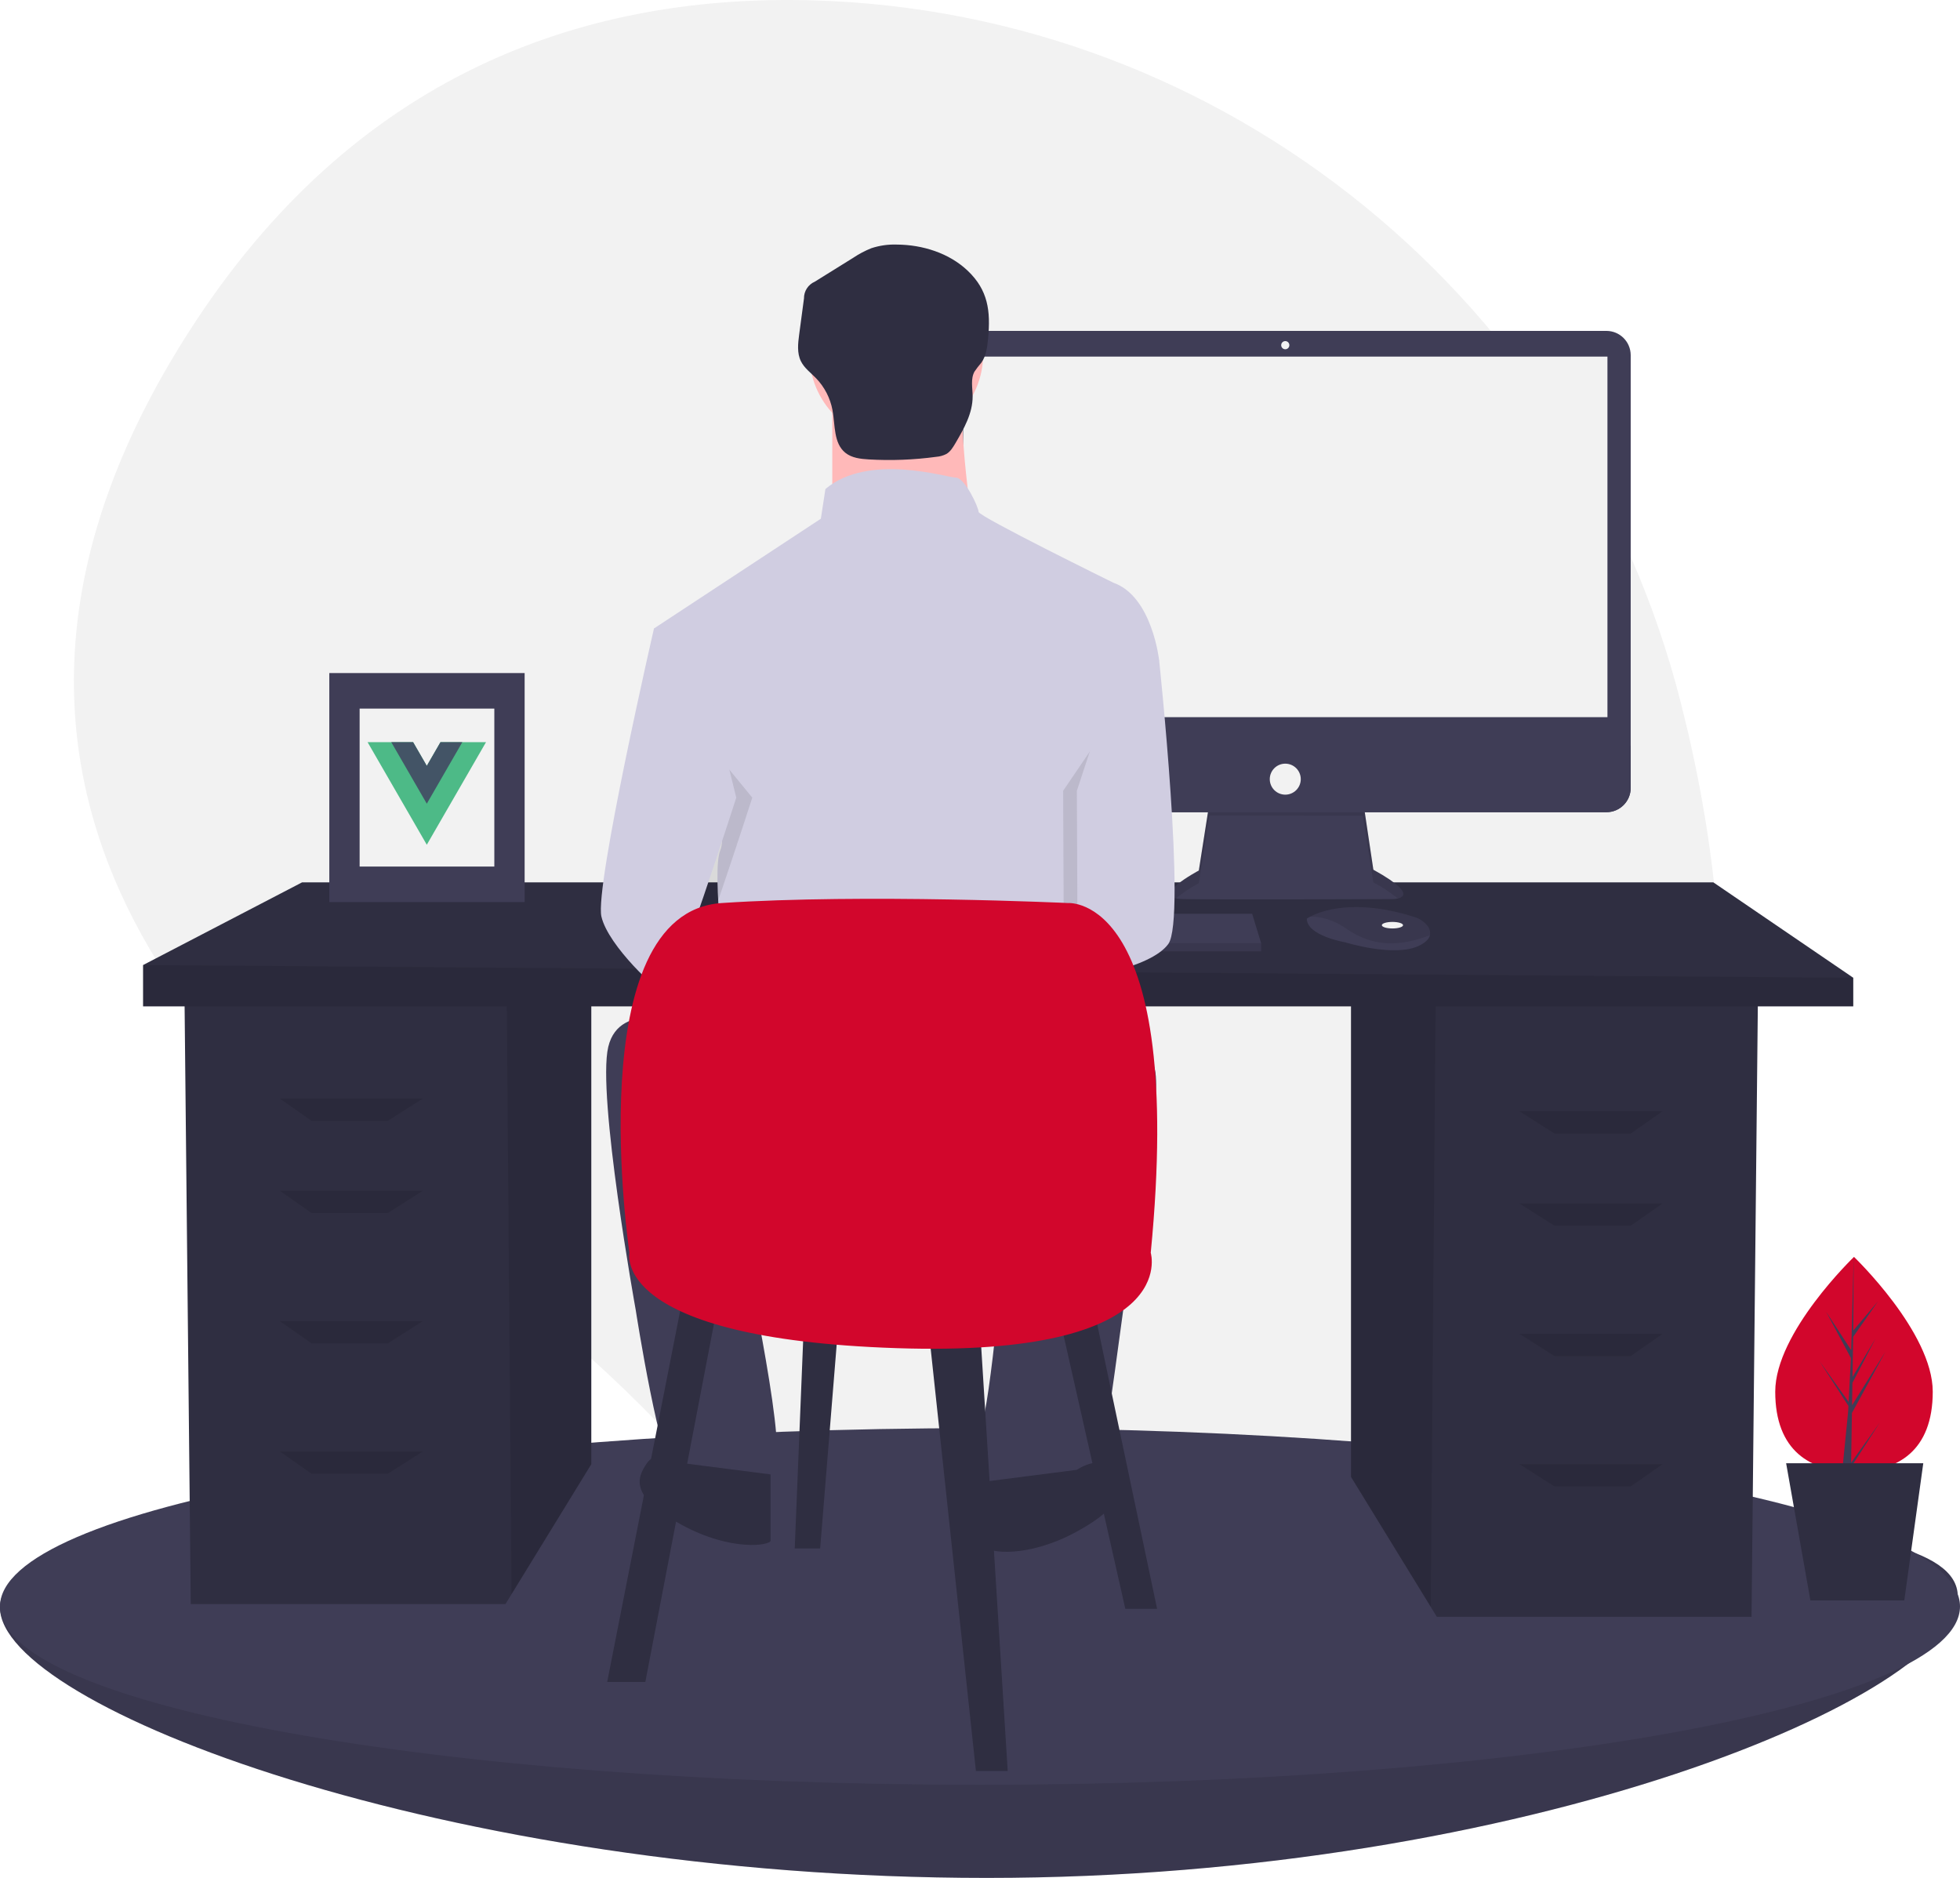
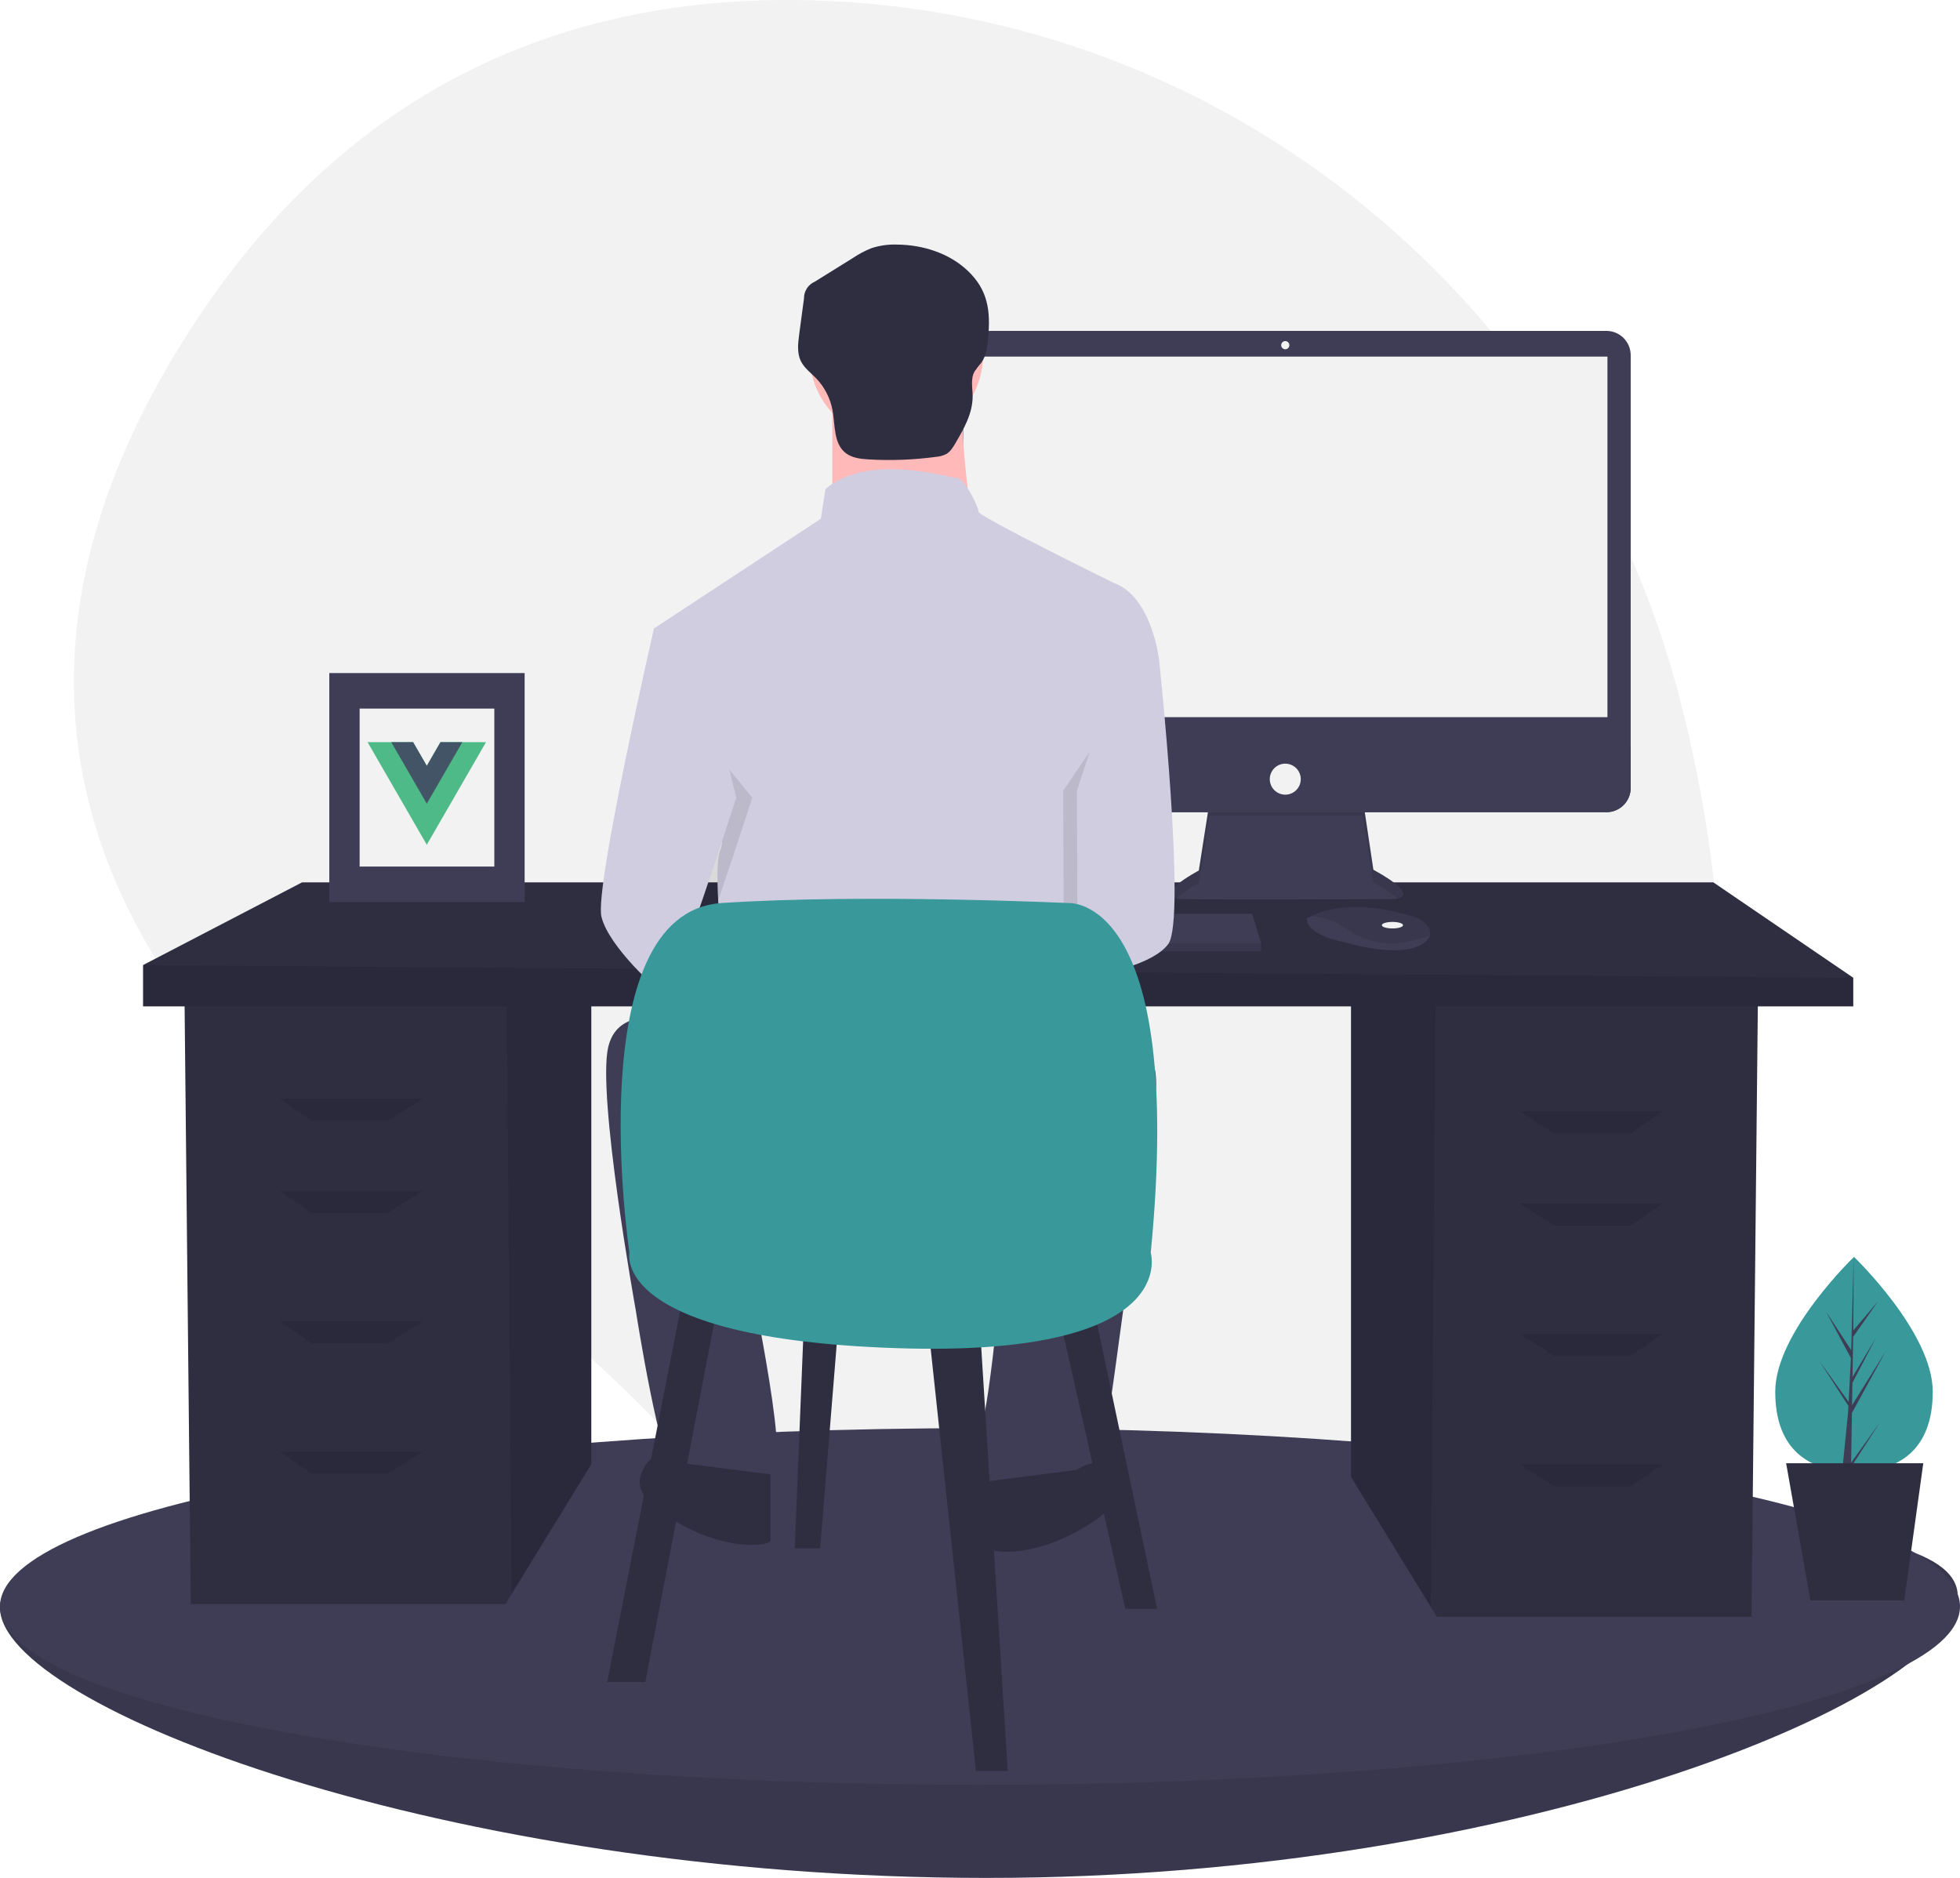
<svg xmlns="http://www.w3.org/2000/svg" data-name="Layer 1" width="863" height="826.714" viewBox="0 0 863 826.714">
  <path d="M908.585,346.03C863.668,169.408,708.468,41.912,526.296,36.799,429.988,34.095,328.644,66.036,254.859,177.81c-131.9,199.808,8.106,337.882,105.713,403.492a610.758,610.758,0,0,1,126.241,113.465c65.931,78.238,192.767,175.459,343.823,23.128C940.122,607.486,938.503,463.677,908.585,346.03Z" transform="translate(-168.5 -36.64287)" fill="#f2f2f2" />
  <path d="M1030.5,739.357c0,43.354-189.189,124-427.5,124s-434.5-75.646-434.5-119,196.189-38,434.5-38S1030.5,696.003,1030.5,739.357Z" transform="translate(-168.5 -36.64287)" fill="#3f3d56" />
  <path d="M1030.5,739.357c0,43.354-189.189,124-427.5,124s-434.5-75.646-434.5-119,196.189-38,434.5-38S1030.5,696.003,1030.5,739.357Z" transform="translate(-168.5 -36.64287)" opacity="0.1" />
  <ellipse cx="431.5" cy="707.214" rx="431.5" ry="78.5" fill="#3f3d56" />
  <polygon points="594.859 440.238 594.859 650.182 629.976 707.413 632.649 711.766 771.212 711.766 774.011 440.238 594.859 440.238" fill="#2f2e41" />
  <polygon points="594.859 440.238 594.859 650.182 629.976 707.413 632.131 440.238 594.859 440.238" opacity="0.1" />
  <polygon points="260.348 434.639 260.348 644.583 225.231 701.814 222.558 706.167 83.994 706.167 81.195 434.639 260.348 434.639" fill="#2f2e41" />
  <polygon points="260.348 434.639 260.348 644.583 225.231 701.814 223.075 434.639 260.348 434.639" opacity="0.1" />
  <polygon points="816 430.44 816 443.037 63 443.037 63 424.842 132.981 388.452 754.416 388.452 816 430.44" fill="#2f2e41" />
  <polygon points="816 430.44 816 443.037 63 443.037 63 424.842 816 430.44" opacity="0.1" />
  <polygon points="170.771 493.424 137.18 493.424 123.184 483.626 186.167 483.626 170.771 493.424" opacity="0.1" />
  <polygon points="170.771 534.013 137.18 534.013 123.184 524.215 186.167 524.215 170.771 534.013" opacity="0.1" />
  <polygon points="170.771 591.398 137.18 591.398 123.184 581.6 186.167 581.6 170.771 591.398" opacity="0.1" />
  <polygon points="170.771 648.782 137.18 648.782 123.184 638.985 186.167 638.985 170.771 648.782" opacity="0.1" />
  <polygon points="684.435 499.022 718.026 499.022 732.022 489.225 669.039 489.225 684.435 499.022" opacity="0.1" />
  <polygon points="684.435 539.611 718.026 539.611 732.022 529.814 669.039 529.814 684.435 539.611" opacity="0.1" />
  <polygon points="684.435 596.996 718.026 596.996 732.022 587.199 669.039 587.199 684.435 596.996" opacity="0.1" />
  <polygon points="684.435 654.381 718.026 654.381 732.022 644.583 669.039 644.583 684.435 654.381" opacity="0.1" />
  <path d="M701.016,390.069,696.347,419.877s-22.984,12.21-6.823,12.569,92.296,0,92.296,0,14.724,0-8.619-12.929l-4.669-31.244Z" transform="translate(-168.5 -36.64287)" fill="#3f3d56" />
  <path d="M686.273,432.123a63.569,63.569,0,0,1,10.074-6.669l4.669-29.808,67.516.064,4.669,29.385a61.304,61.304,0,0,1,10.788,7.099c2.998-.684,6.274-3.226-10.788-12.676l-4.669-31.244-67.516,1.796L696.347,419.877S677.034,430.139,686.273,432.123Z" transform="translate(-168.5 -36.64287)" opacity="0.1" />
  <rect x="413.824" y="145.672" width="304.18" height="211.885" rx="10.695" fill="#3f3d56" />
  <rect x="424.059" y="156.984" width="283.71" height="158.734" fill="#f2f2f2" />
  <circle cx="565.914" cy="151.957" r="1.796" fill="#f2f2f2" />
  <path d="M886.505,364.931v18.574a10.693,10.693,0,0,1-10.695,10.695H593.019a10.693,10.693,0,0,1-10.695-10.695v-18.574Z" transform="translate(-168.5 -36.64287)" fill="#3f3d56" />
  <circle cx="565.914" cy="343.012" r="6.823" fill="#f2f2f2" />
  <polygon points="555.281 415.196 555.281 418.788 362.071 418.788 362.071 415.915 362.337 415.196 367.099 402.268 551.331 402.268 555.281 415.196" fill="#3f3d56" />
  <path d="M798.135,448.323c-.352,1.505-1.681,3.092-4.683,4.593-10.774,5.387-32.681-1.437-32.681-1.437s-16.879-2.873-16.879-10.415a13.468,13.468,0,0,1,1.48-.88c4.53-2.396,19.548-8.31,46.178.25a11.106,11.106,0,0,1,5.062,3.317A5.296,5.296,0,0,1,798.135,448.323Z" transform="translate(-168.5 -36.64287)" fill="#3f3d56" />
  <path d="M798.135,448.323c-13.187,5.053-24.941,5.43-37.004-2.948-6.084-4.223-11.611-5.268-15.758-5.189,4.53-2.396,19.548-8.31,46.178.25a11.106,11.106,0,0,1,5.062,3.317A5.296,5.296,0,0,1,798.135,448.323Z" transform="translate(-168.5 -36.64287)" opacity="0.1" />
  <ellipse cx="613.101" cy="407.296" rx="4.669" ry="1.437" fill="#f2f2f2" />
  <polygon points="555.281 415.196 555.281 418.788 362.071 418.788 362.071 415.915 362.337 415.196 555.281 415.196" opacity="0.1" />
  <path d="M834.194,268.594c-1.524-1.524-21.087-26.169-24.39-30.234-3.557-4.065-5.081-3.303-7.368-3.049s-26.931,4.573-29.725,4.827c-2.795.508-4.573,1.524-2.795,4.065,1.524,2.287,17.784,25.152,21.341,30.488l-64.786,15.498-51.321-86.128c-2.033-3.049-2.541-4.065-7.114-3.811s-40.396,3.303-42.937,3.303c-2.541.254-5.335,1.27-2.795,7.368s43.191,93.496,44.207,96.036,4.065,6.606,10.925,5.081c7.114-1.778,31.504-8.13,44.969-11.687,7.114,12.703,21.341,38.618,24.136,42.429,3.557,5.081,6.098,4.065,11.433,2.541,4.319-1.27,66.565-23.628,69.359-24.898s4.573-2.033,2.541-4.827c-1.524-2.033-17.784-24.136-26.423-35.569,5.843-1.524,26.931-7.114,29.217-7.876,2.541-.762,3.049-2.033,1.524-3.557ZM716.562,292.73c-.762.254-37.093,8.892-38.872,9.4-2.033.508-2.033.254-2.033-.508-.508-.762-43.191-89.176-43.953-90.193-.508-1.016-.508-2.033,0-2.033s34.299-3.049,35.315-3.049c1.27,0,1.016.254,1.524,1.016,0,0,47.51,82.063,48.272,83.333,1.016,1.27.508,1.778-.254,2.033Zm102.134,19.055c.508,1.016,1.27,1.524-.762,2.033-1.778.762-61.229,20.833-62.5,21.341s-2.033.762-3.557-1.524-20.833-35.569-20.833-35.569l63.262-16.514c1.524-.508,2.033-.762,3.049.762,1.016,1.778,20.833,28.709,21.341,29.471Zm4.065-44.715c-1.524.254-24.644,6.098-24.644,6.098l-19.055-25.915c-.508-.762-1.016-1.524.254-1.778s22.866-4.065,23.882-4.319,1.778-.508,3.049,1.27c1.27,1.524,17.53,22.358,18.293,23.12s-.254,1.27-1.778,1.524Z" transform="translate(-168.5 -36.64287)" fill="none" />
  <circle cx="394.639" cy="155.895" r="38.247" fill="#ffb9b9" />
  <path d="M534.957,211.661v60.389h62.402s-8.052-50.325-4.026-65.422Z" transform="translate(-168.5 -36.64287)" fill="#ffb9b9" />
  <path d="M658.756,293.187s-59.383-29.188-59.383-31.201-6.039-15.097-10.065-15.097-38.247-11.071-57.37,5.032l-2.013,13.084-73.474,48.312,20.13,73.474s13.084,14.091,9.058,24.156,3.019,61.396,3.019,61.396l158.019-5.032V398.868s5.032-16.104,8.052-21.136,0-20.13,0-20.13l24.156-30.195S675.866,299.225,658.756,293.187Z" transform="translate(-168.5 -36.64287)" fill="#d0cde1" />
  <path d="M458.967,337.975l4.529-24.659S437.328,427.05,440.347,440.134s25.162,33.214,28.182,34.221,31.201-86.558,31.201-86.558Z" transform="translate(-168.5 -36.64287)" opacity="0.1" />
  <path d="M473.561,310.297l-17.11,3.019S430.282,427.05,433.302,440.134s25.162,33.214,28.182,34.221,31.201-86.558,31.201-86.558Z" transform="translate(-168.5 -36.64287)" fill="#d0cde1" />
  <path d="M664.291,344.014l8.555-16.607s12.078,113.734,4.026,124.805-39.903,15.214-39.903,15.214l-.357-82.649Z" transform="translate(-168.5 -36.64287)" opacity="0.1" />
  <path d="M665.801,314.323l13.084,13.084s12.078,113.734,4.026,124.805-39.903,15.214-39.903,15.214l-.357-82.649Z" transform="translate(-168.5 -36.64287)" fill="#d0cde1" />
  <path d="M470.542,487.439s-29.188-11.071-34.221,10.065S448.399,613.251,448.399,613.251s11.071,71.461,18.117,73.474,38.247,3.019,43.279-6.039-15.097-101.656-15.097-101.656l116.753-2.013s-7.045,80.519-11.071,87.565-4.026,31.201,0,31.201,48.312-2.013,51.331-8.052,20.13-141.915,20.13-141.915,14.091-47.305-2.013-44.286S470.542,487.439,470.542,487.439Z" transform="translate(-168.5 -36.64287)" fill="#3f3d56" />
  <path d="M642.652,683.705s10.065-7.045,15.097,0,7.045,15.097-15.097,27.175-39.253,9.058-39.253,7.045V688.738Z" transform="translate(-168.5 -36.64287)" fill="#2f2e41" />
  <path d="M468.529,680.686s-10.065-7.045-15.097,0S446.386,695.783,468.529,707.861s39.253,9.058,39.253,7.045V685.718Z" transform="translate(-168.5 -36.64287)" fill="#2f2e41" />
  <path d="M563.387,144.312a32.348,32.348,0,0,0-11.234,1.601,43.428,43.428,0,0,0-8.003,4.234L527.265,160.648a7.908,7.908,0,0,0-4.766,7.37l-2.11,15.802c-.532,3.988-1.023,8.252.762,11.858,1.49,3.009,4.331,5.069,6.668,7.48a27.456,27.456,0,0,1,7.236,14.061c1.208,6.598.435,14.543,5.656,18.753,2.827,2.28,6.68,2.711,10.306,2.923a153.786,153.786,0,0,0,29.701-1.143,11.819,11.819,0,0,0,4.487-1.257c1.775-1.05,2.892-2.903,3.937-4.681,3.771-6.42,7.657-13.249,7.616-20.694-.02-3.683-.963-7.639.806-10.87a42.497,42.497,0,0,1,3.038-3.945c2.19-3.077,2.616-7.03,2.973-10.79,1.14-12.009-.052-21.147-8.902-29.606C586.41,148.011,574.654,144.385,563.387,144.312Z" transform="translate(-168.5 -36.64287)" fill="#2f2e41" />
  <polygon points="300.937 569.703 267.346 740.458 284.141 740.458 316.333 572.503 300.937 569.703" fill="#2f2e41" />
  <polygon points="408.708 583.7 429.703 779.648 443.699 779.648 431.102 578.101 408.708 583.7" fill="#2f2e41" />
  <polygon points="466.093 578.101 495.485 708.267 509.481 708.267 481.489 575.302 466.093 578.101" fill="#2f2e41" />
  <polygon points="354.123 578.101 349.924 681.674 361.121 681.674 369.519 578.101 354.123 578.101" fill="#2f2e41" />
-   <path d="M445.643,588.151s-22.394-149.76,40.589-153.959,152.559,0,152.559,0,51.786-4.199,36.39,153.959c0,0,13.996,46.188-111.97,41.989S445.643,588.151,445.643,588.151Z" transform="translate(-168.5 -36.64287)" fill="#d2062c" />
-   <path d="M1019.5,649.308c0,26.115-15.525,35.234-34.676,35.234s-34.676-9.118-34.676-35.234,34.676-59.338,34.676-59.338S1019.5,623.193,1019.5,649.308Z" transform="translate(-168.5 -36.64287)" fill="#d2062c" />
+   <path d="M445.643,588.151s-22.394-149.76,40.589-153.959,152.559,0,152.559,0,51.786-4.199,36.39,153.959c0,0,13.996,46.188-111.97,41.989S445.643,588.151,445.643,588.151Z" transform="translate(-168.5 -36.64287)" fill="#38989A" />
+   <path d="M1019.5,649.308c0,26.115-15.525,35.234-34.676,35.234s-34.676-9.118-34.676-35.234,34.676-59.338,34.676-59.338S1019.5,623.193,1019.5,649.308Z" transform="translate(-168.5 -36.64287)" fill="#38989A" />
  <polygon points="815.416 622.048 830.195 595.009 815.471 618.619 815.631 608.792 825.817 589.229 815.673 606.191 815.96 588.516 826.868 572.942 816.005 585.737 816.185 553.327 815.106 594.394 804.06 577.487 814.972 597.859 813.939 617.599 813.908 617.075 801.123 599.212 813.869 618.926 813.74 621.395 813.717 621.432 813.728 621.635 811.106 647.977 814.609 647.977 815.029 645.849 827.744 626.182 815.06 643.904 815.416 622.048" fill="#3f3d56" />
  <polygon points="838.47 704.549 797.129 704.549 786.445 644.163 846.831 644.163 838.47 704.549" fill="#2f2e41" />
  <rect x="145" y="296.3" width="86" height="100.828" fill="#3f3d56" />
  <rect x="158.345" y="311.946" width="59.31" height="69.536" fill="#f2f2f2" />
  <path d="M362.444,363.357l-6.023,10.431-6.023-10.431H330.343l26.079,45.17L382.5,363.357Z" transform="translate(-168.5 -36.64287)" fill="#4dba87" />
  <path d="M362.444,363.357l-6.023,10.431-6.023-10.431H340.774l15.647,27.101,15.647-27.101Z" transform="translate(-168.5 -36.64287)" fill="#435466" />
</svg>
